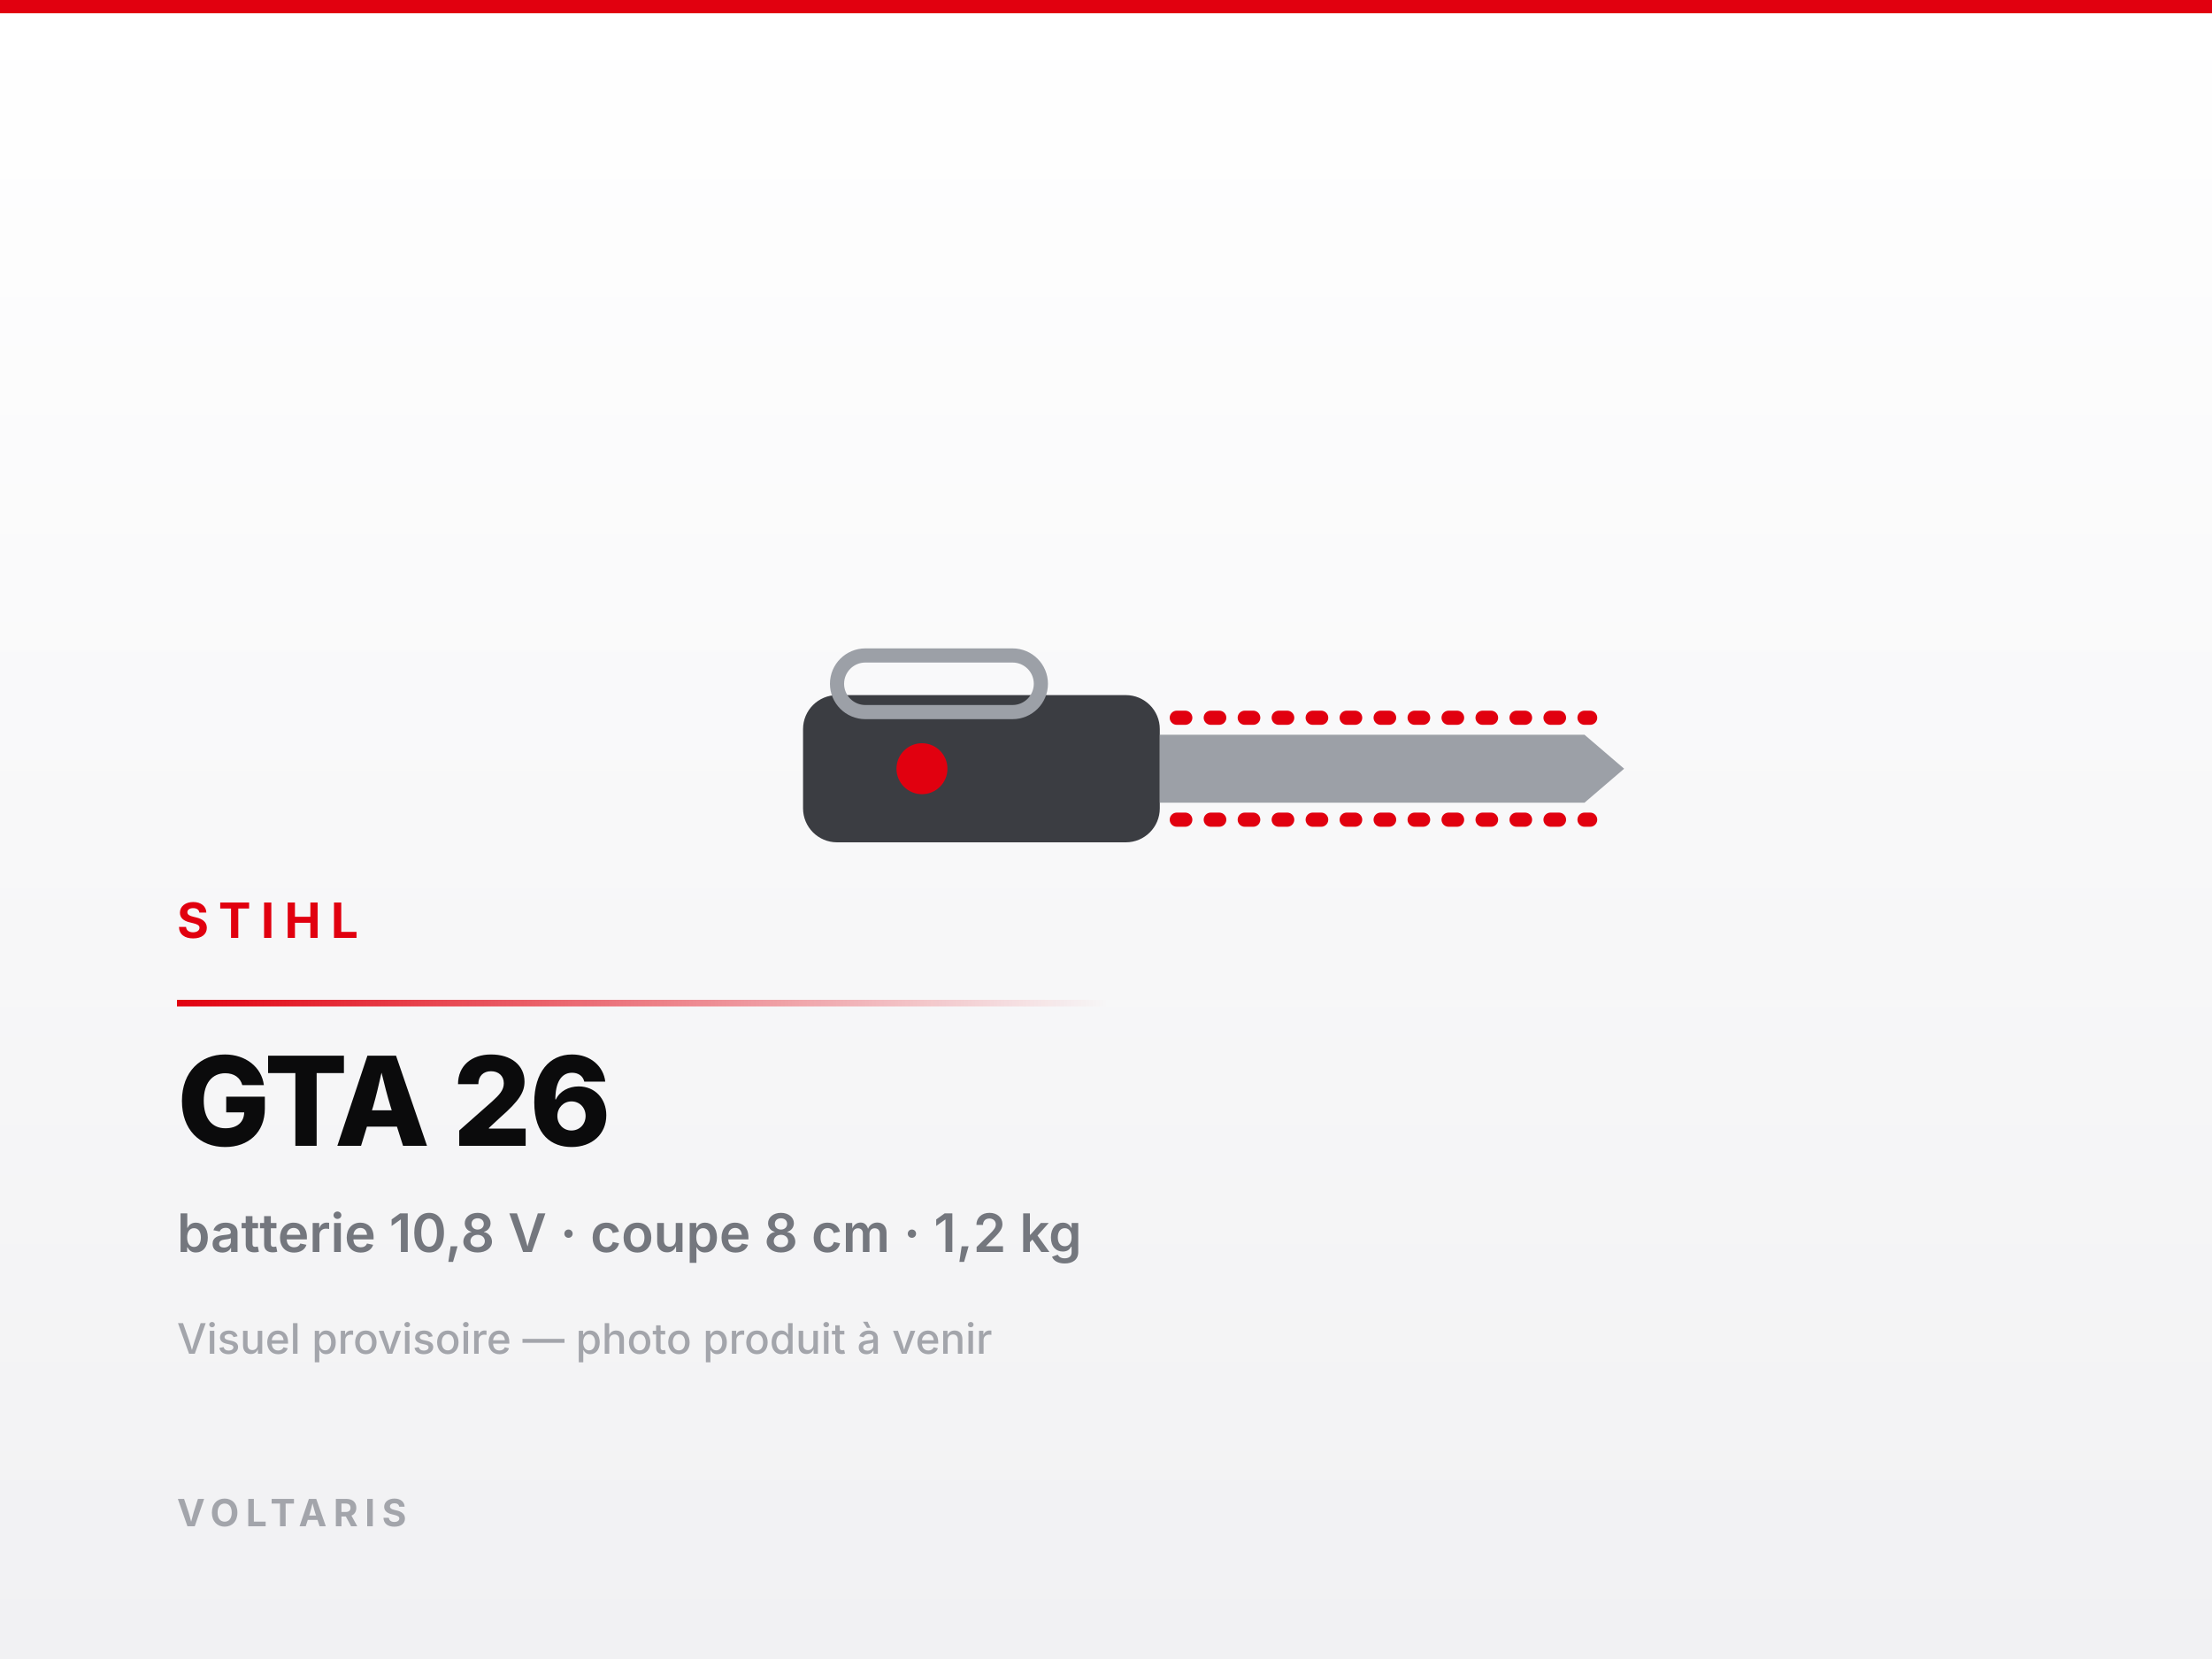
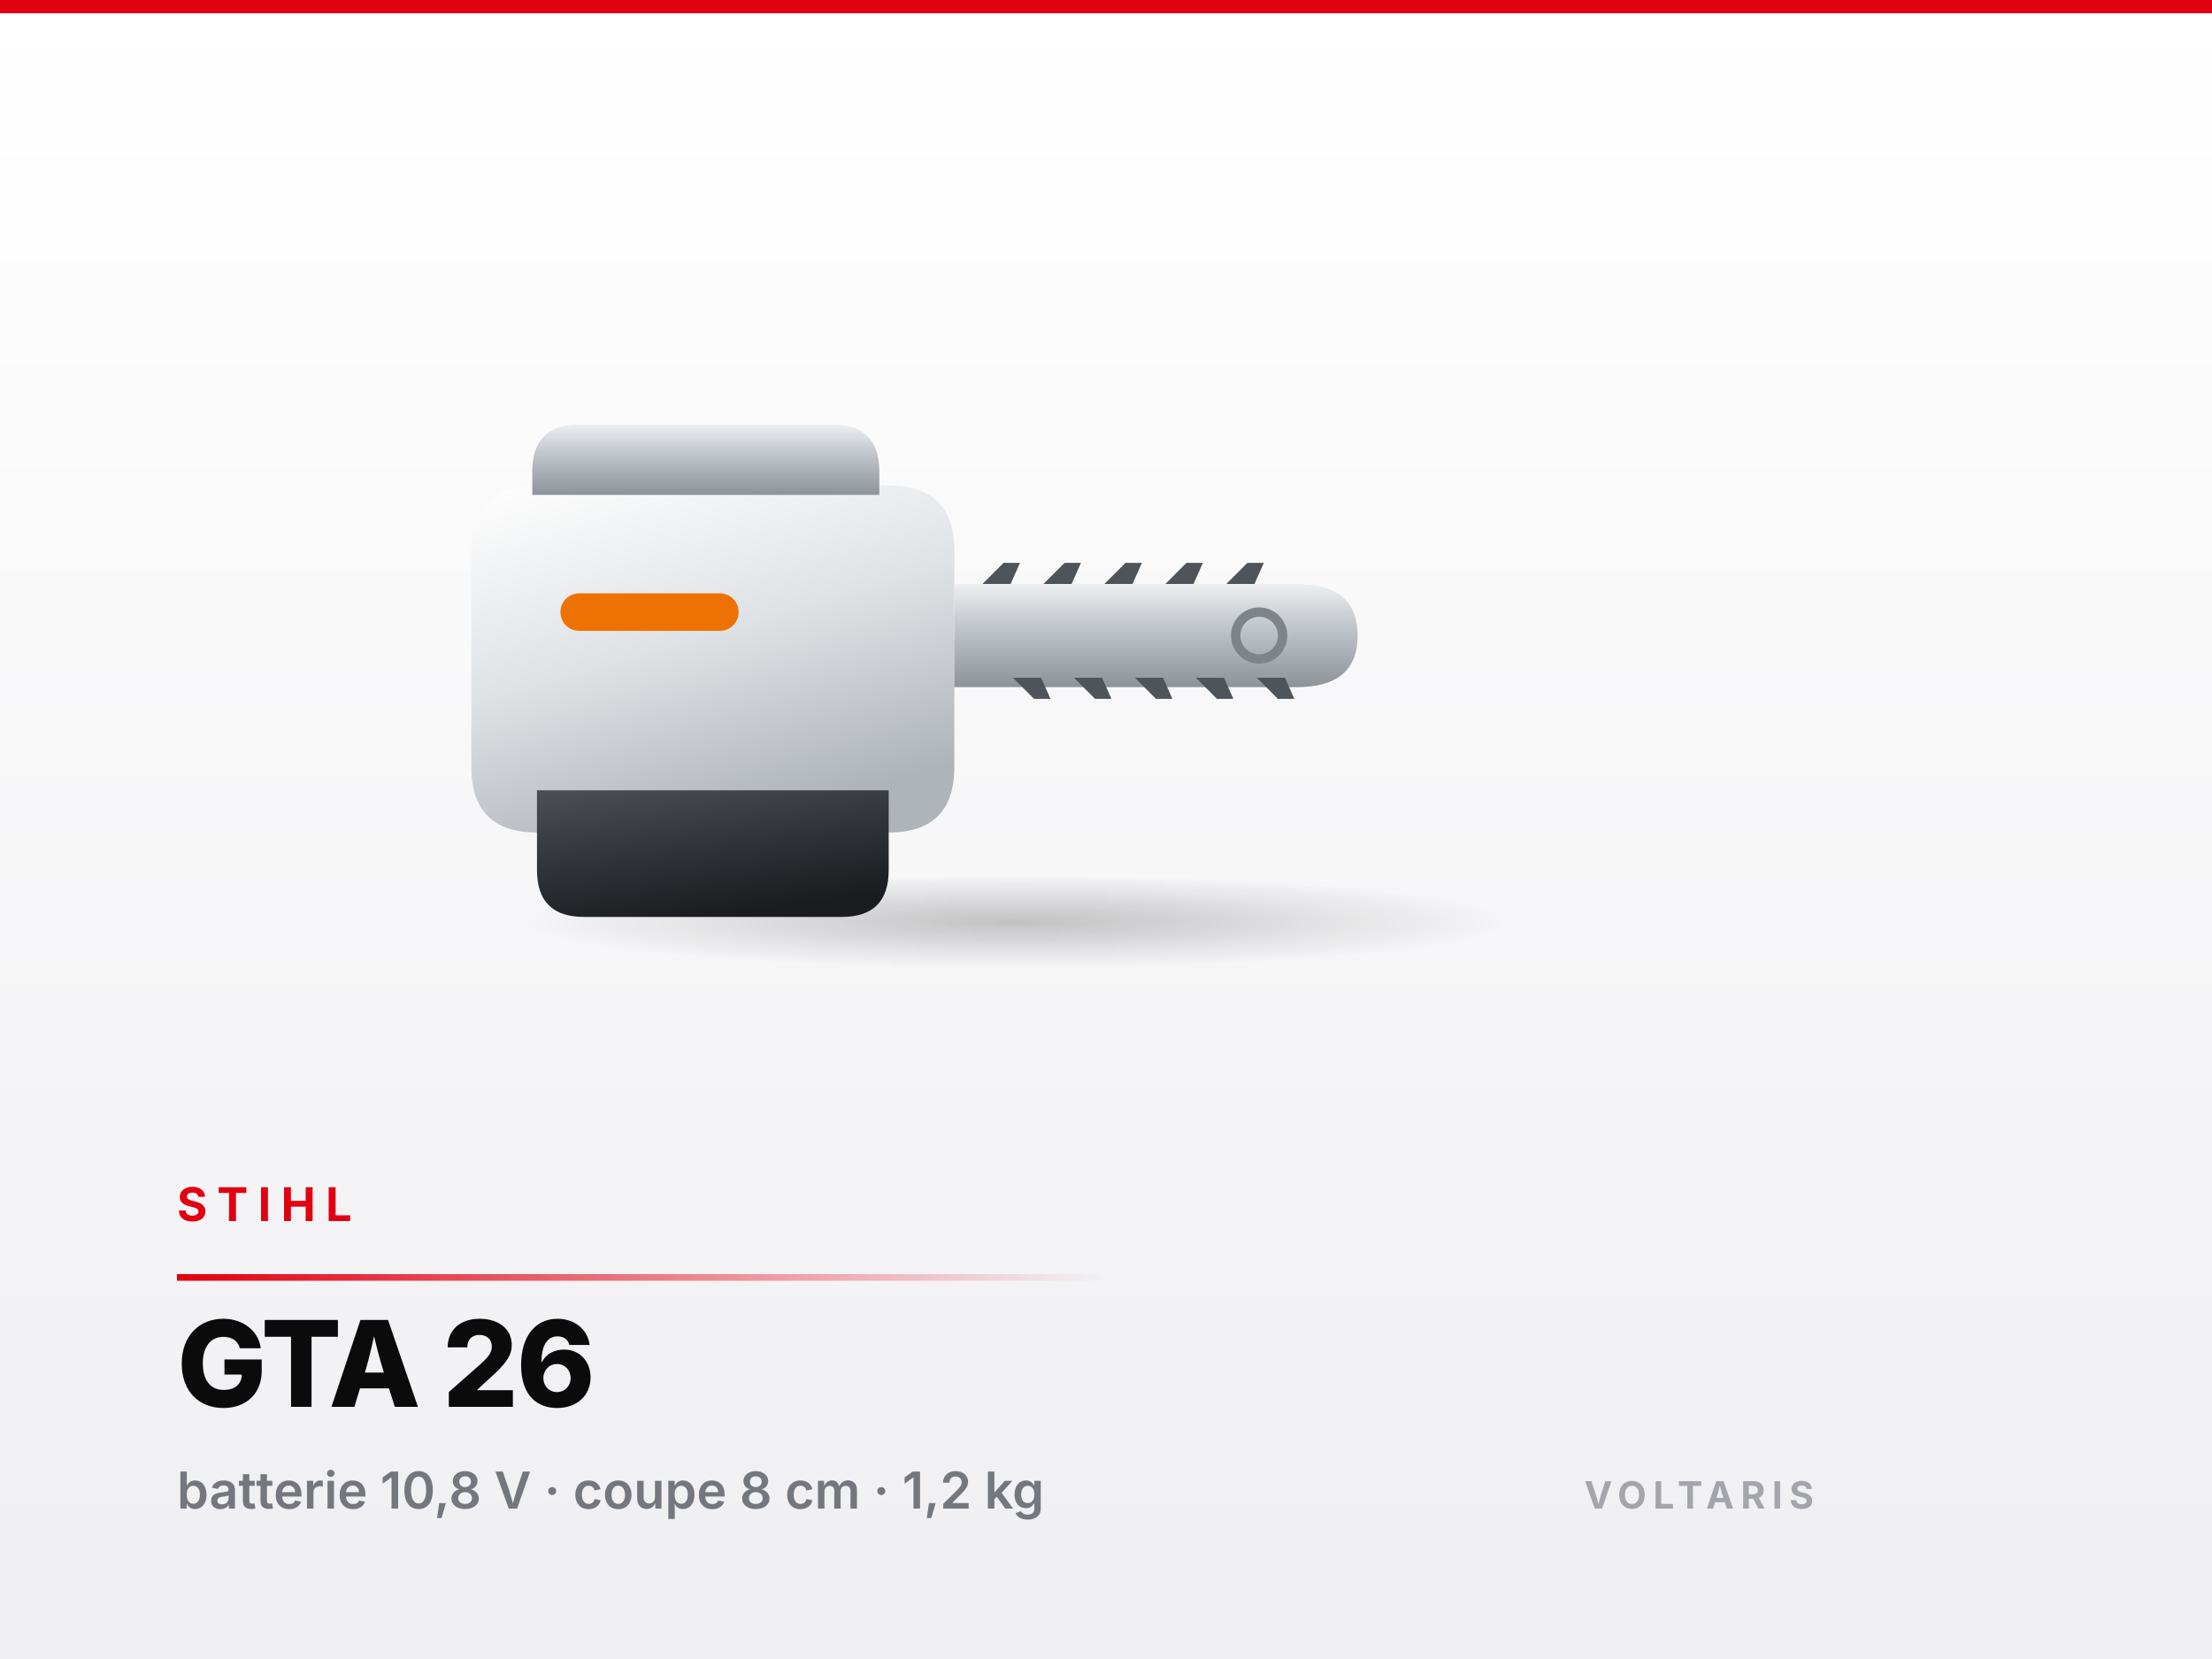
<svg xmlns="http://www.w3.org/2000/svg" viewBox="0 0 1000 750" width="1000" height="750" role="img" aria-label="STIHL GTA 26 — batterie 10,8 V · coupe 8 cm · 1,2 kg">
  <defs>
    <linearGradient id="bg" x1="0" y1="0" x2="0" y2="1">
      <stop offset="0%" stop-color="#FFFFFF" />
-       <stop offset="100%" stop-color="#F1F1F3" />
+       <stop offset="100%" stop-color="#EFEFF2" />
    </linearGradient>
    <linearGradient id="rule" x1="0" y1="0" x2="1" y2="0">
      <stop offset="0%" stop-color="#E1000F" />
      <stop offset="100%" stop-color="#E1000F" stop-opacity="0" />
    </linearGradient>
+     <linearGradient id="org" x1="0.1" y1="0" x2="0.6" y2="1">
+       <stop offset="0%" stop-color="#FF9233" />
+       <stop offset="45%" stop-color="#EE7203" />
+       <stop offset="100%" stop-color="#B9550A" />
+     </linearGradient>
+     <linearGradient id="orgSoft" x1="0" y1="0" x2="0" y2="1">
+       <stop offset="0%" stop-color="#FFA556" />
+       <stop offset="100%" stop-color="#D96A05" />
+     </linearGradient>
+     <linearGradient id="pale" x1="0.1" y1="0" x2="0.5" y2="1">
+       <stop offset="0%" stop-color="#FDFDFD" />
+       <stop offset="50%" stop-color="#DFE2E5" />
+       <stop offset="100%" stop-color="#AFB4B9" />
+     </linearGradient>
+     <linearGradient id="dark" x1="0.1" y1="0" x2="0.5" y2="1">
+       <stop offset="0%" stop-color="#4A4E53" />
+       <stop offset="55%" stop-color="#2E3236" />
+       <stop offset="100%" stop-color="#1A1C1F" />
+     </linearGradient>
+     <linearGradient id="steel" x1="0" y1="0" x2="0" y2="1">
+       <stop offset="0%" stop-color="#EDEFF1" />
+       <stop offset="40%" stop-color="#C2C7CC" />
+       <stop offset="100%" stop-color="#8D9399" />
+     </linearGradient>
+     <linearGradient id="stone" x1="0" y1="0" x2="0.3" y2="1">
+       <stop offset="0%" stop-color="#D8D2C6" />
+       <stop offset="60%" stop-color="#B3AB9C" />
+       <stop offset="100%" stop-color="#8C8576" />
+     </linearGradient>
+     <radialGradient id="shade" cx="0.5" cy="0.5" r="0.5">
+       <stop offset="0%" stop-color="#0B0B0C" stop-opacity="0.22" />
+       <stop offset="100%" stop-color="#0B0B0C" stop-opacity="0" />
+     </radialGradient>
  </defs>
  <rect width="1000" height="750" fill="url(#bg)" />
  <rect x="0" y="0" width="1000" height="6" fill="#E1000F" />
-   <g transform="translate(340 240) scale(1.28)">
-     <rect x="18" y="58" width="126" height="52" rx="12" fill="#3B3D42" />
-     <rect x="30" y="44" width="72" height="20" rx="10" fill="none" stroke="#9CA0A7" stroke-width="5" />
-     <path d="M144 72 h150 l14 12 -14 12 H144 z" fill="#9CA0A7" />
-     <path d="M150 66 h146 M150 102 h146" stroke="#E1000F" stroke-width="5" stroke-linecap="round" stroke-dasharray="3 9" />
-     <circle cx="60" cy="84" r="9" fill="#E1000F" />
+   <g transform="translate(35 52) scale(1.06)">
+     <ellipse cx="400" cy="344" rx="210" ry="20" fill="url(#shade)" />
+     <path d="M196 158 h150 q28 0 28 28 v92 q0 28 -28 28 H196 q-28 0 -28 -28 v-92 q0 -28 28 -28 z" fill="url(#pale)" />
+     <path d="M214 132 h108 q20 0 20 20 v10 H194 v-10 q0 -20 20 -20 z" fill="url(#steel)" />
+     <rect x="206" y="204" width="76" height="16" rx="8" fill="#EE7203" />
+     <path d="M196 288 h150 v34 q0 20 -20 20 H216 q-20 0 -20 -20 z" fill="url(#dark)" />
+     <path d="M374 200 H520 q26 0 26 22 t-26 22 H374 z" fill="url(#steel)" />
+     <path d="M386 200 l9 -9 h7 l-4 9 z" fill="#4E5459" />
+     <path d="M399 240 l9 9 h7 l-4 -9 z" fill="#4E5459" />
+     <path d="M412 200 l9 -9 h7 l-4 9 z" fill="#4E5459" />
+     <path d="M425 240 l9 9 h7 l-4 -9 z" fill="#4E5459" />
+     <path d="M438 200 l9 -9 h7 l-4 9 z" fill="#4E5459" />
+     <path d="M451 240 l9 9 h7 l-4 -9 z" fill="#4E5459" />
+     <path d="M464 200 l9 -9 h7 l-4 9 z" fill="#4E5459" />
+     <path d="M477 240 l9 9 h7 l-4 -9 z" fill="#4E5459" />
+     <path d="M490 200 l9 -9 h7 l-4 9 z" fill="#4E5459" />
+     <path d="M503 240 l9 9 h7 l-4 -9 z" fill="#4E5459" />
+     <circle cx="504" cy="222" r="10" fill="none" stroke="#7E848A" stroke-width="4" />
  </g>
-   <rect x="80" y="452" width="420" height="3" fill="url(#rule)" />
-   <text x="80" y="424" font-family="Inter, Roboto, Helvetica, Arial, sans-serif" font-size="22" font-weight="700" letter-spacing="4.5" fill="#E1000F">STIHL</text>
-   <text x="80" y="518" font-family="Inter, Roboto, Helvetica, Arial, sans-serif" font-size="56" font-weight="800" letter-spacing="-1" fill="#0B0B0C">GTA 26</text>
-   <text x="80" y="566" font-family="Inter, Roboto, Helvetica, Arial, sans-serif" font-size="24" font-weight="600" fill="#74777E">batterie 10,8 V · coupe 8 cm · 1,2 kg</text>
-   <text x="80" y="612" font-family="Inter, Roboto, Helvetica, Arial, sans-serif" font-size="19" font-weight="500" fill="#A3A5AB">Visuel provisoire — photo produit à venir</text>
-   <text x="80" y="690" font-family="Inter, Roboto, Helvetica, Arial, sans-serif" font-size="17" font-weight="700" letter-spacing="3" fill="#A3A5AB">VOLTARIS</text>
+   <rect x="80" y="576" width="420" height="3" fill="url(#rule)" />
+   <text x="80" y="552" font-family="Inter, Roboto, Helvetica, Arial, sans-serif" font-size="21" font-weight="700" letter-spacing="4.5" fill="#E1000F">STIHL</text>
+   <text x="80" y="636" font-family="Inter, Roboto, Helvetica, Arial, sans-serif" font-size="54" font-weight="800" letter-spacing="-1" fill="#0B0B0C">GTA 26</text>
+   <text x="80" y="682" font-family="Inter, Roboto, Helvetica, Arial, sans-serif" font-size="23" font-weight="600" fill="#74777E">batterie 10,8 V · coupe 8 cm · 1,2 kg</text>
+   <text x="820" y="682" text-anchor="end" font-family="Inter, Roboto, Helvetica, Arial, sans-serif" font-size="17" font-weight="700" letter-spacing="3" fill="#A3A5AB">VOLTARIS</text>
</svg>
